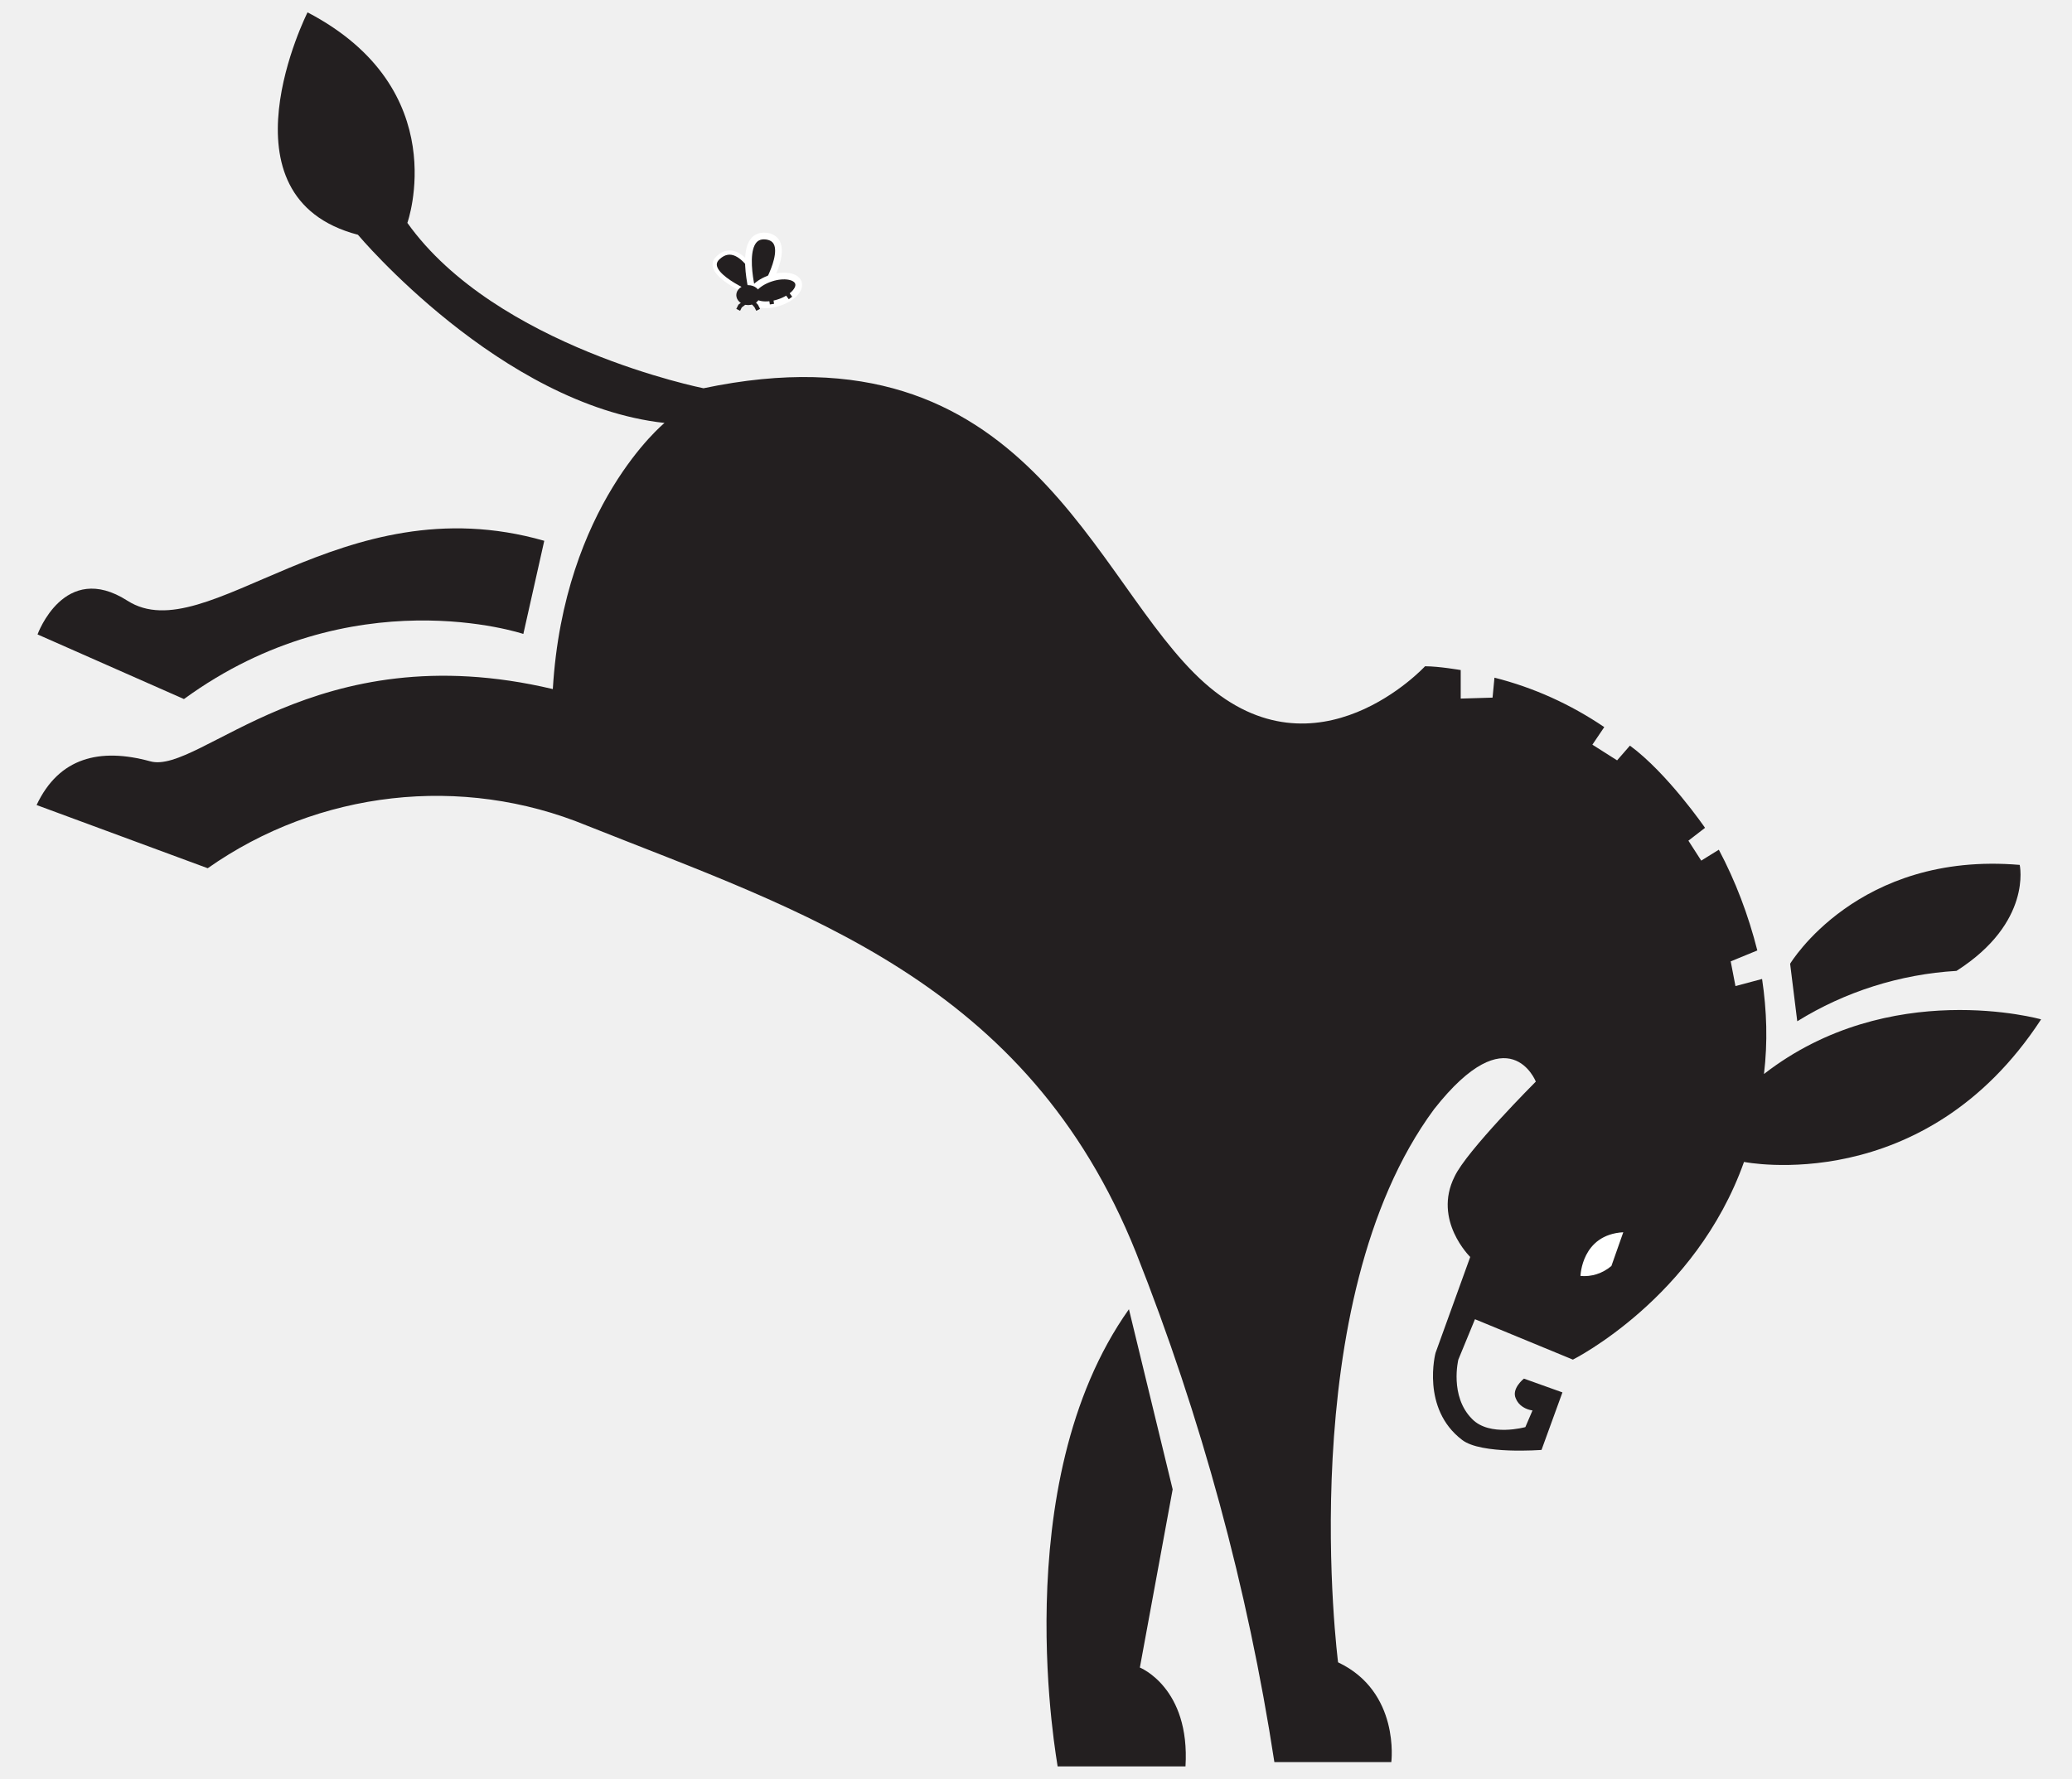
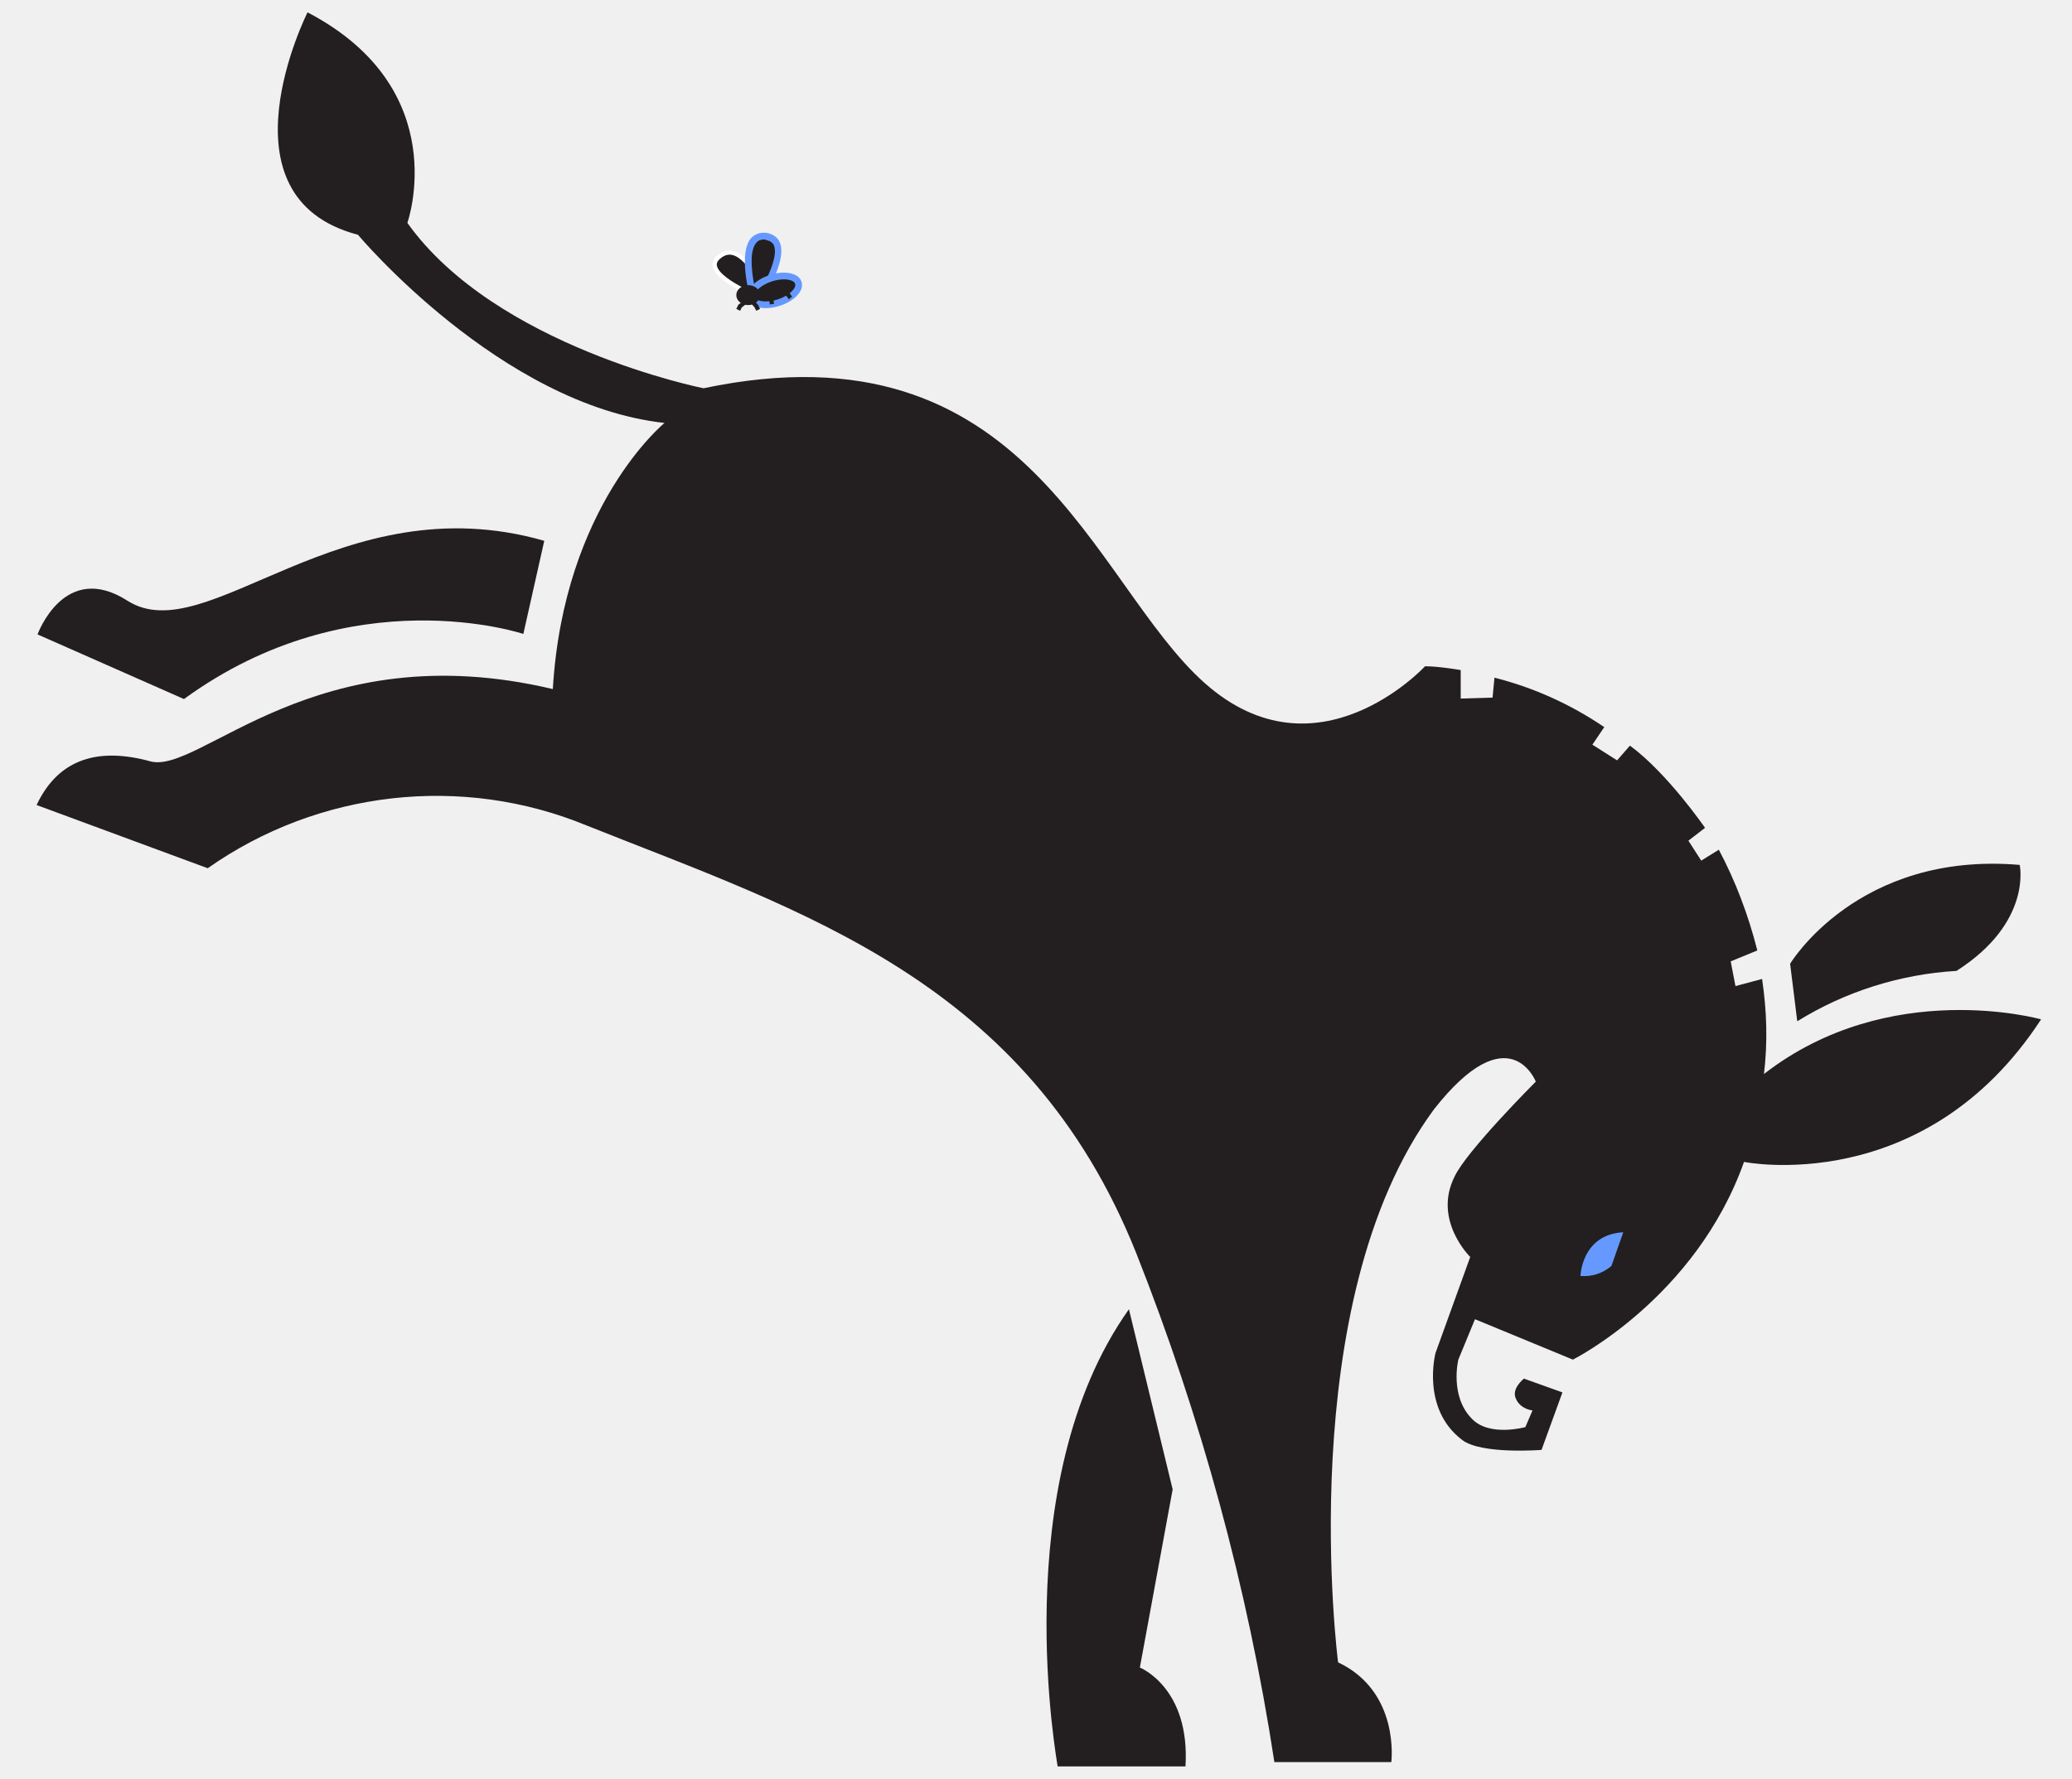
<svg xmlns="http://www.w3.org/2000/svg" version="1.1" id="Layer_1" x="0px" y="0px" viewBox="0 0 435.9 374.3" style="enable-background:new 0 0 435.9 374.3;" xml:space="preserve">
  <style type="text/css">
	.st0{fill:#231F20;}
- 	.st1{fill:#FFFFFF;}
+ 	.st1{fill:#6699FF;}
	.st2{fill:#231F20;stroke:#FFFFFF;stroke-width:0.892;stroke-miterlimit:10;}
- 	.st3{fill:#231F20;stroke:#FFFFFF;stroke-width:1.416;stroke-miterlimit:10;}
+ 	.st3{fill:#231F20;stroke:#6699FF;stroke-width:1.416;stroke-miterlimit:10;}
	.st4{fill:none;stroke:#231F20;stroke-width:0.892;stroke-miterlimit:10;}
</style>
-   <path class="st0" d="M323.1,227.6c0,0-14.6,14.6-17.1,20c-4.6,9.2,3.3,16.9,3.3,16.9l-7.3,20.2c0,0-3.1,11.7,5.6,18.3  c4,3.1,16.7,2.1,16.7,2.1l4.4-12.1l-8.1-2.9c0,0-2.7,2.1-1.7,4.2c0.6,1.5,2.1,2.3,3.5,2.5l-1.5,3.5c0,0-7.5,2.1-11.2-1.7  c-4.8-4.8-2.9-12.5-2.9-12.5l3.5-8.5l20.6,8.5c0,0,25.8-12.9,36-41.6c0,0,37.9,7.7,62.5-30c0,0-31.9-9-58.3,11.5  c0.8-6.7,0.6-13.3-0.4-20l-5.6,1.5l-1-5.2l5.6-2.3c-1.9-7.5-4.6-14.6-8.1-21.2l-3.7,2.3l-2.7-4.2l3.5-2.7c0,0-7.9-11.5-15.8-17.3  l-2.7,3.1l-5.2-3.3l2.5-3.7c-7.1-4.8-14.8-8.3-23.1-10.4l-0.4,4.2l-6.7,0.2v-6c0,0-4.6-0.8-7.5-0.8c0,0-22.7,24.6-46.4,3.5  S216.5,67.3,148,81.7c0,0-43.7-8.7-62.3-34.8c0,0,10-28.1-21-44.3c0,0-19.6,38.9,10.6,46.8c0,0,30,35.8,64.5,39.6  c0,0-21.2,17.3-23.5,56c-50.2-11.9-74.3,18.1-84.7,15.2c-10.6-2.9-19.2-0.8-23.9,9.2l36,13.3c23.3-16.4,53.5-19.8,79.7-9  c45.4,18.1,92.7,32.7,115.6,89.9c13.7,34.6,23.5,70.6,29.1,107.2h24.6c0,0,1.9-14.8-11.2-21c0,0-9.8-75.8,20.2-116.4  C317.5,213.3,323.1,227.6,323.1,227.6z" />
+   <path class="st0" d="M323.1,227.6c0,0-14.6,14.6-17.1,20c-4.6,9.2,3.3,16.9,3.3,16.9l-7.3,20.2c0,0-3.1,11.7,5.6,18.3  c4,3.1,16.7,2.1,16.7,2.1l4.4-12.1l-8.1-2.9c0,0-2.7,2.1-1.7,4.2c0.6,1.5,2.1,2.3,3.5,2.5l-1.5,3.5c0,0-7.5,2.1-11.2-1.7  c-4.8-4.8-2.9-12.5-2.9-12.5l3.5-8.5l20.6,8.5c0,0,25.8-12.9,36-41.6c0,0,37.9,7.7,62.5-30c0,0-31.9-9-58.3,11.5  c0.8-6.7,0.6-13.3-0.4-20l-5.6,1.5l-1-5.2l5.6-2.3c-1.9-7.5-4.6-14.6-8.1-21.2l-3.7,2.3l-2.7-4.2l3.5-2.7c0,0-7.9-11.5-15.8-17.3  l-2.7,3.1l-5.2-3.3l2.5-3.7c-7.1-4.8-14.8-8.3-23.1-10.4l-0.4,4.2l-6.7,0.2v-6c0,0-4.6-0.8-7.5-0.8c0,0-22.7,24.6-46.4,3.5  s-36.9-76.4-105.4-62c0,0-43.7-8.7-62.3-34.8c0,0,10-28.1-21-44.3c0,0-19.6,38.9,10.6,46.8c0,0,30,35.8,64.5,39.6  c0,0-21.2,17.3-23.5,56c-50.2-11.9-74.3,18.1-84.7,15.2c-10.6-2.9-19.2-0.8-23.9,9.2l36,13.3c23.3-16.4,53.5-19.8,79.7-9  c45.4,18.1,92.7,32.7,115.6,89.9c13.7,34.6,23.5,70.6,29.1,107.2h24.6c0,0,1.9-14.8-11.2-21c0,0-9.8-75.8,20.2-116.4  C317.5,213.3,323.1,227.6,323.1,227.6z" />
  <path class="st0" d="M114.5,113.8l-4.4,19.6c0,0-36-12.1-71.4,13.7L7.9,133.5c0,0,5.6-15.6,18.9-7.1  C43.5,137.1,71.6,101.5,114.5,113.8z" />
  <path class="st0" d="M237.5,275.5l9.2,37.9l-6.9,37.5c0,0,10.6,4.2,9.6,20.8h-26.9C222.6,371.7,211.3,312.4,237.5,275.5z" />
  <path class="st0" d="M378.1,214.9l-1.5-12.1c0,0,14.2-23.7,48.3-20.8c0,0,2.7,12.1-13.3,22.3C399.7,205,388.1,208.7,378.1,214.9z" />
  <path class="st1" d="M332.5,268.5c0,0,0.2-8.7,9-9.2l-2.5,7.1C337.1,268,334.8,268.7,332.5,268.5z" />
  <path class="st2" d="M161.3,62.5l-2.7-0.4c0,0-11.2-4.6-7.5-7.9C156.3,49.4,161.3,62.5,161.3,62.5z" />
-   <path class="st3" d="M158.6,62.7l2.1-1.5c0,0,6.5-10.6,0.6-11.5C154.7,48.8,158.6,62.7,158.6,62.7z" />
-   <ellipse transform="matrix(0.9512 -0.3087 0.3087 0.9512 -10.8869 53.3076)" class="st3" cx="163" cy="61.1" rx="5.2" ry="2.7" />
+   <g>
+     <path class="st0" d="M158.6,62.7l2.1-1.5c0,0,6.5-10.6,0.6-11.5C154.7,48.8,158.6,62.7,158.6,62.7z" />
+     <path class="st1" d="M158.2,63.9l-0.3-1c-0.3-1-2.6-9.6,0.1-12.8c0.6-0.6,1.6-1.3,3.3-1.1c1.6,0.3,2.4,1.2,2.7,1.9   c1.6,3.4-2.4,10-2.8,10.7l-0.1,0.1L158.2,63.9z M160.7,50.4c-0.7,0-1.2,0.2-1.6,0.7c-1.7,1.9-0.8,7.5-0.1,10.5l1.1-0.8   c1.2-1.9,3.7-7,2.7-9.2c-0.3-0.6-0.8-0.9-1.6-1.1C161,50.4,160.9,50.4,160.7,50.4z" />
+   </g>
+   <ellipse transform="matrix(0.9512 -0.3087 0.3087 0.9512 -10.9019 53.3067)" class="st3" cx="163" cy="61.1" rx="5.2" ry="2.7" />
  <polyline class="st4" points="158.2,63.4 159.1,64.4 159.5,65.2 " />
  <polyline class="st4" points="161.5,60.7 164.3,60 166.3,62.7 " />
  <polyline class="st4" points="161.8,60 161.8,60 162.4,64 " />
  <polyline class="st4" points="157,63.4 155.7,64.4 155.3,65.2 " />
  <ellipse class="st0" cx="157.4" cy="62.1" rx="2.5" ry="2.1" />
</svg>
